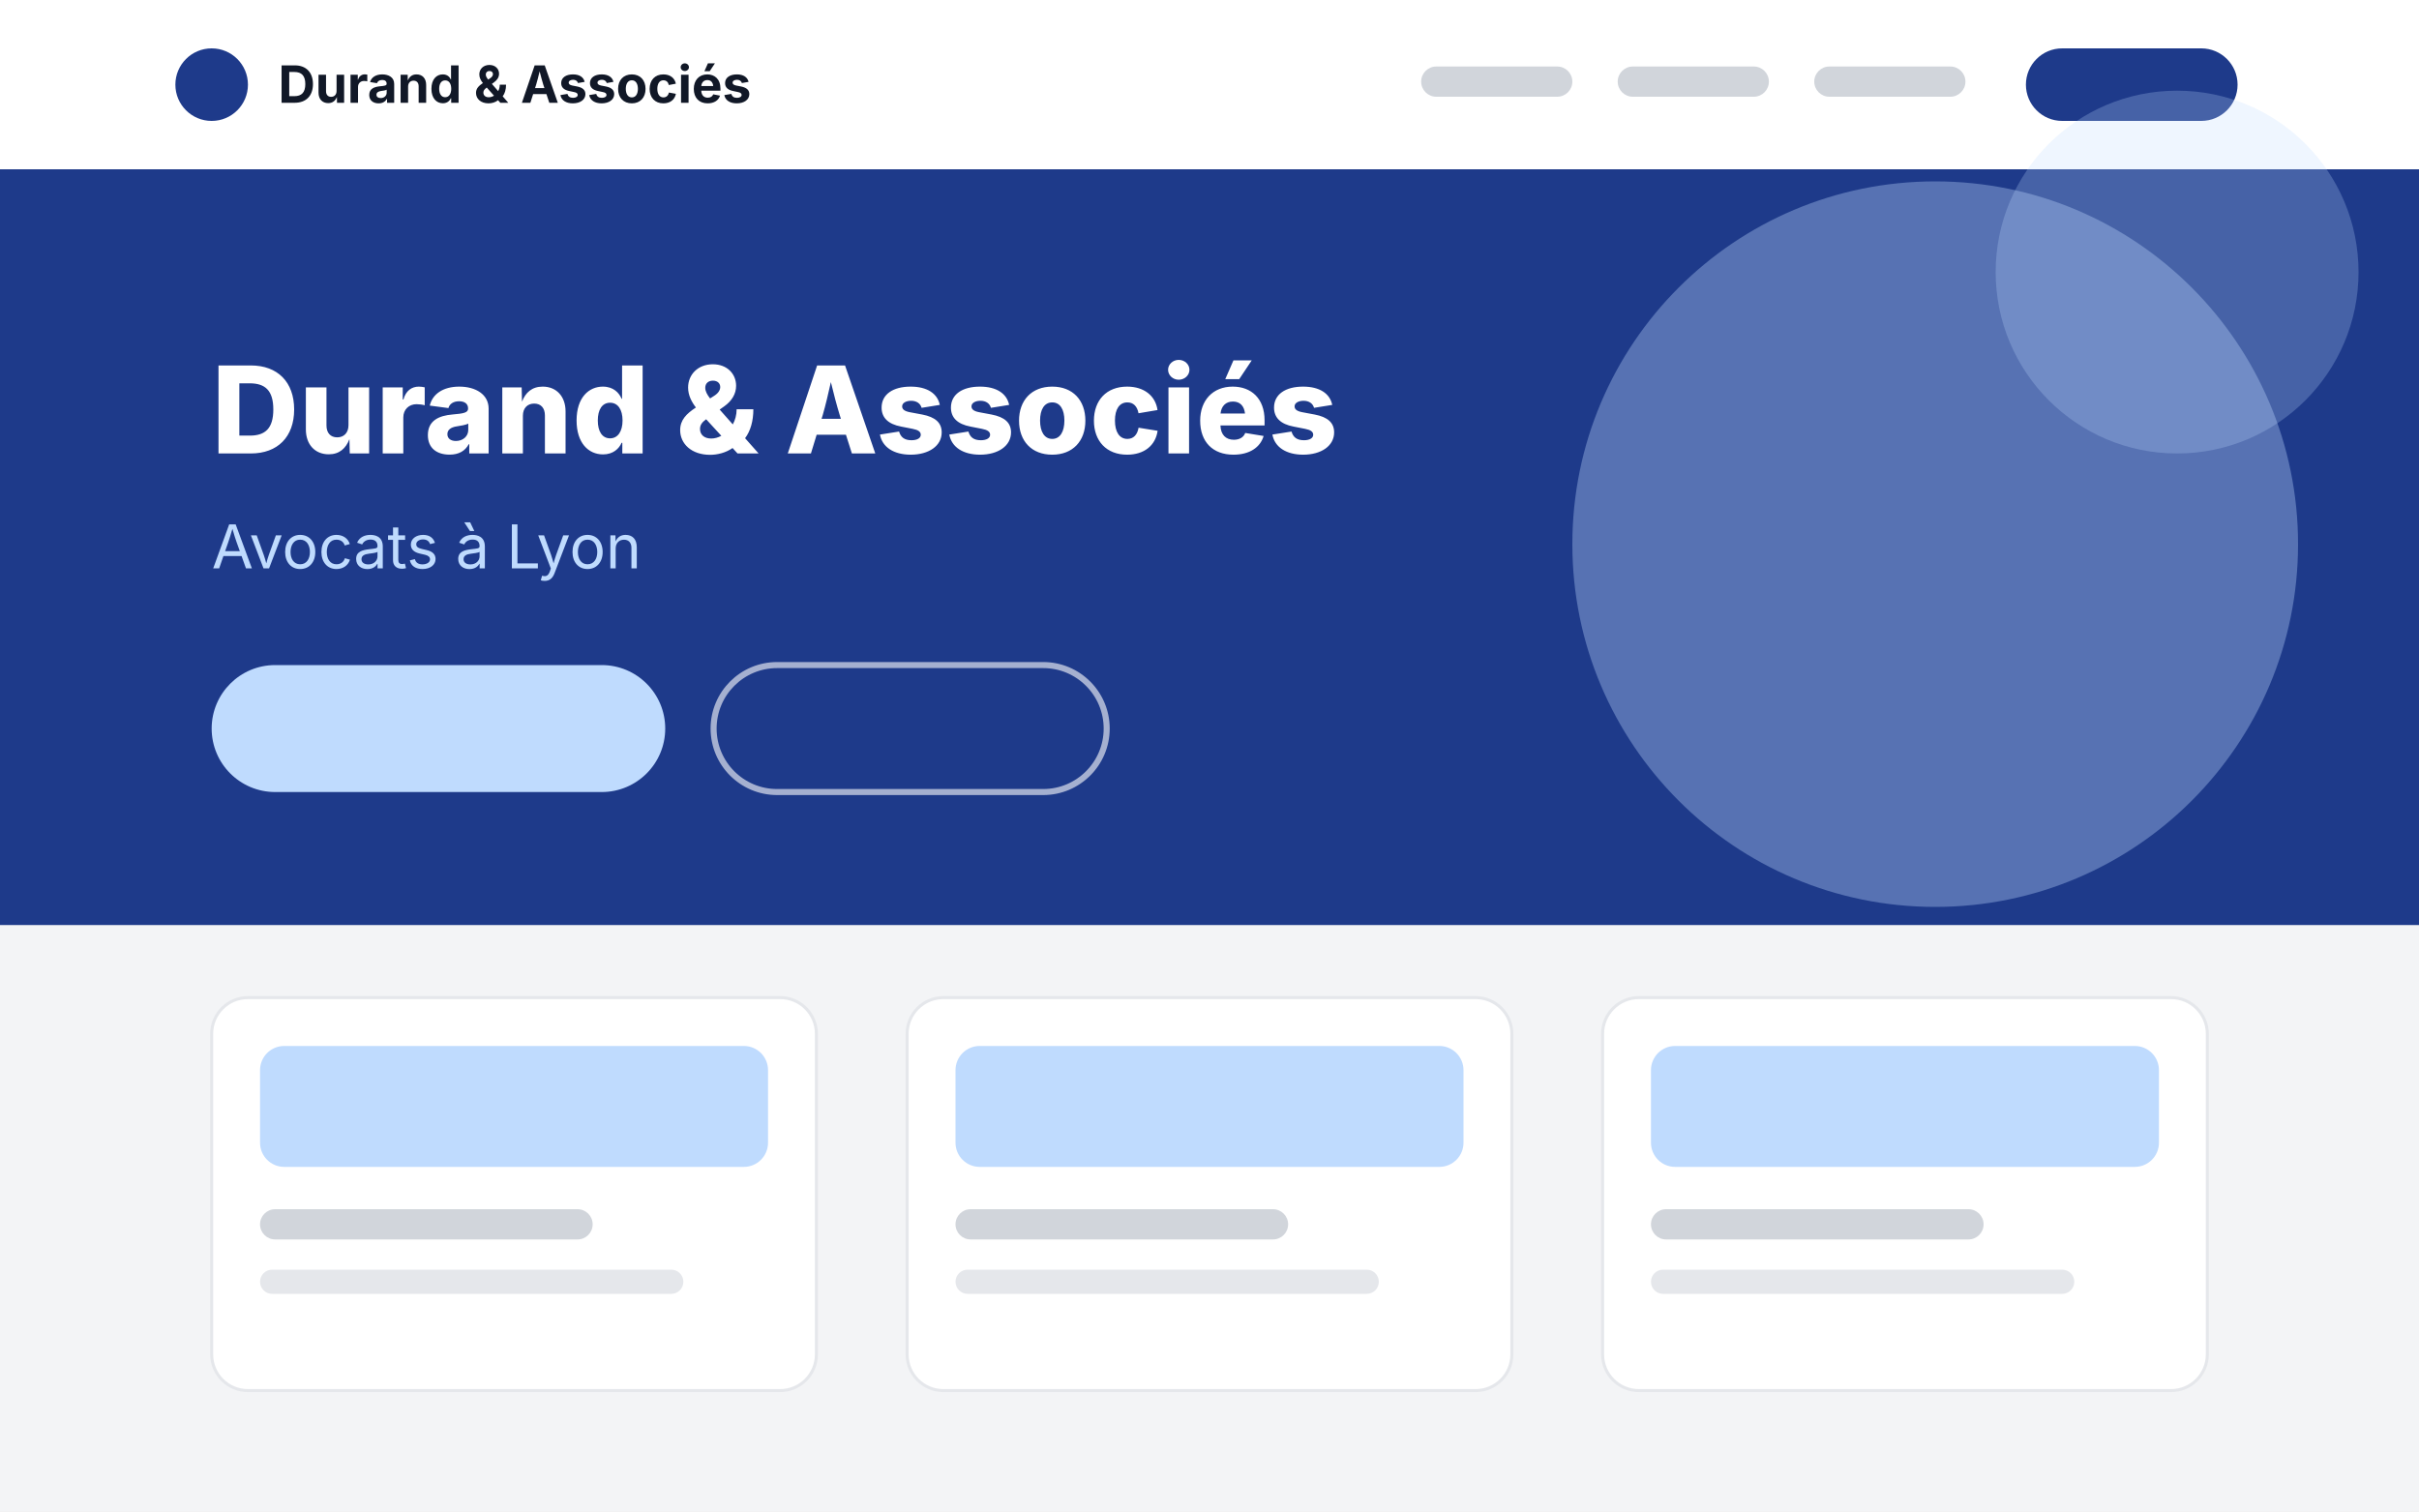
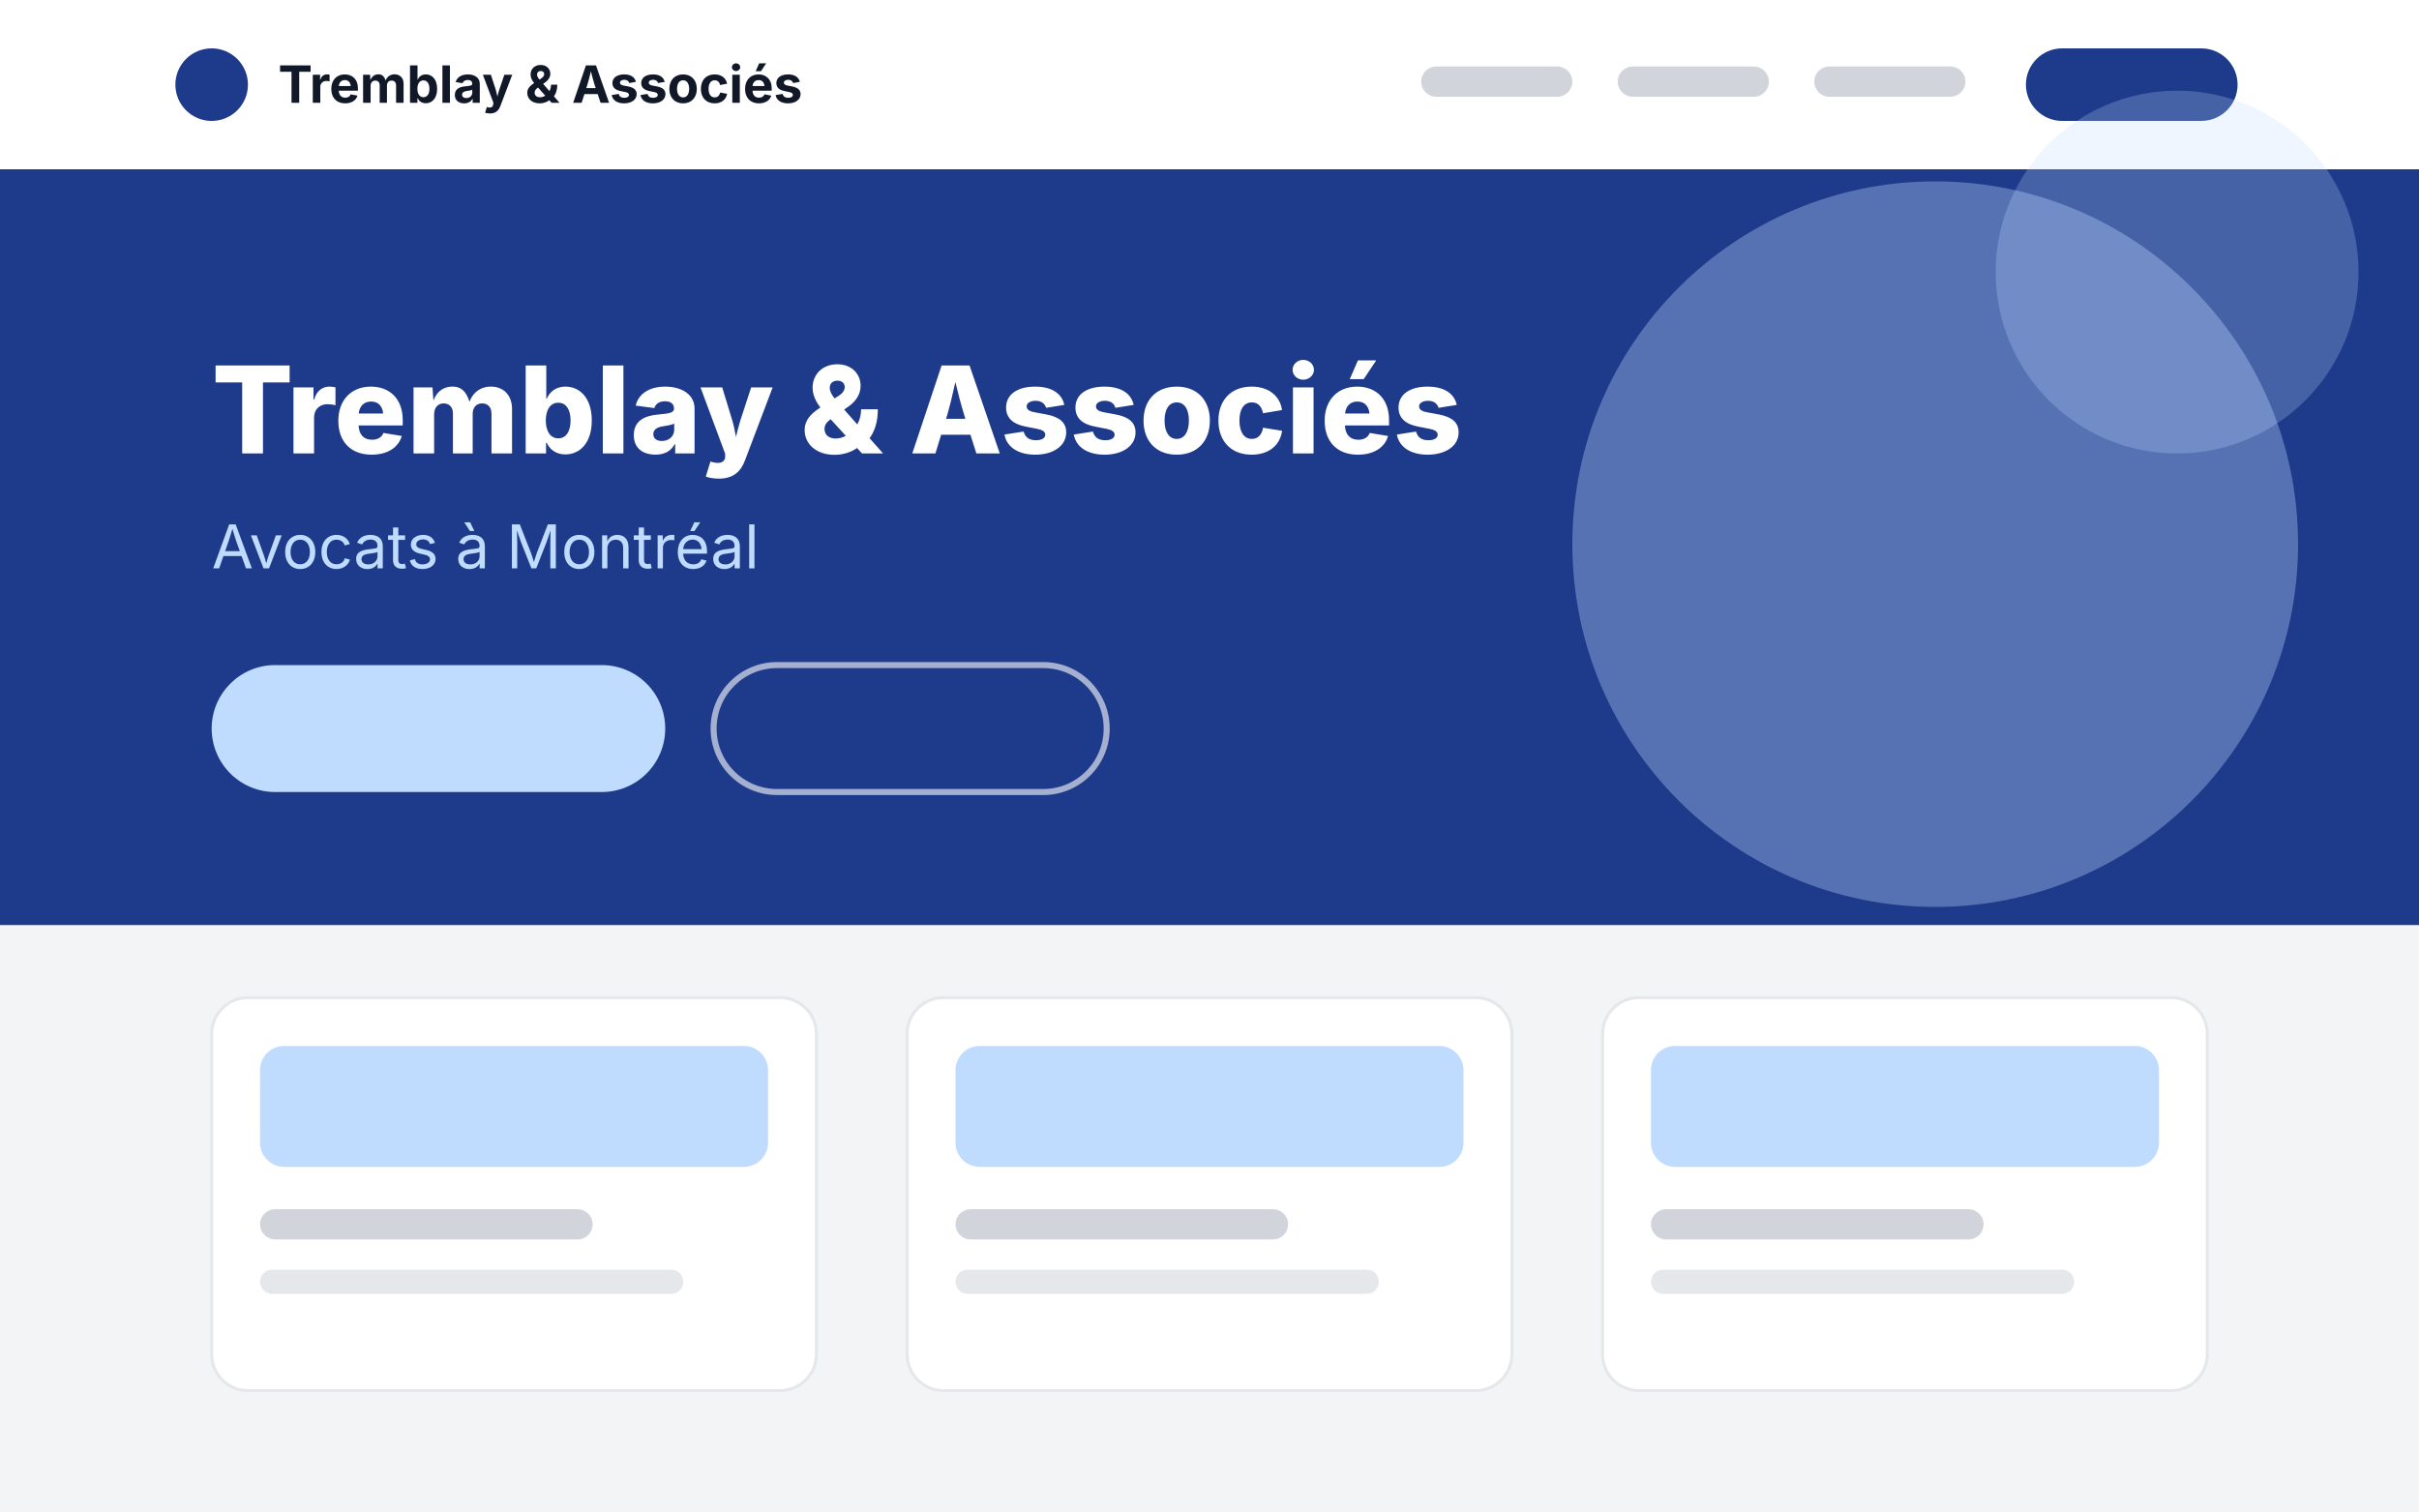
- <svg xmlns="http://www.w3.org/2000/svg" viewBox="0 0 800 500" role="img" aria-label="Maquette du site Durand &amp; Associés">
+ <svg xmlns="http://www.w3.org/2000/svg" viewBox="0 0 800 500" role="img" aria-label="Maquette du site Tremblay &amp; Associés">
  <rect width="800" height="500" fill="#f3f4f6" />
  <rect x="0" y="0" width="800" height="56" fill="#fff" />
  <circle cx="70" cy="28" r="12" fill="#1e3a8a" />
-   <text x="92" y="34" font-family="Inter,Arial,sans-serif" font-weight="700" font-size="17" fill="#111827">Durand &amp; Associés</text>
+   <text x="92" y="34" font-family="Inter,Arial,sans-serif" font-weight="700" font-size="17" fill="#111827">Tremblay &amp; Associés</text>
  <rect x="470" y="22" width="50" height="10" rx="5" fill="#d1d5db" />
  <rect x="535" y="22" width="50" height="10" rx="5" fill="#d1d5db" />
  <rect x="600" y="22" width="50" height="10" rx="5" fill="#d1d5db" />
  <rect x="670" y="16" width="70" height="24" rx="12" fill="#1e3a8a" />
  <rect x="0" y="56" width="800" height="250" fill="#1e3a8a" />
  <circle cx="640" cy="180" r="120" fill="#bfdbfe" opacity=".35" />
  <circle cx="720" cy="90" r="60" fill="#bfdbfe" opacity=".25" />
-   <text x="70" y="150" font-family="Inter,Arial,sans-serif" font-weight="800" font-size="40" fill="#fff">Durand &amp; Associés</text>
-   <text x="70" y="188" font-family="Inter,Arial,sans-serif" font-size="20" fill="#bfdbfe">Avocats à Lyon</text>
+   <text x="70" y="150" font-family="Inter,Arial,sans-serif" font-weight="800" font-size="40" fill="#fff">Tremblay &amp; Associés</text>
+   <text x="70" y="188" font-family="Inter,Arial,sans-serif" font-size="20" fill="#bfdbfe">Avocats à Montréal</text>
  <rect x="70" y="220" width="150" height="42" rx="21" fill="#bfdbfe" />
  <rect x="236" y="220" width="130" height="42" rx="21" fill="none" stroke="#fff" stroke-opacity=".6" stroke-width="2" />
  <rect x="70" y="330" width="200" height="130" rx="12" fill="#fff" stroke="#e5e7eb" />
  <rect x="86" y="346" width="168" height="40" rx="8" fill="#bfdbfe" />
  <rect x="86" y="400" width="110" height="10" rx="5" fill="#d1d5db" />
  <rect x="86" y="420" width="140" height="8" rx="4" fill="#e5e7eb" />
  <rect x="300" y="330" width="200" height="130" rx="12" fill="#fff" stroke="#e5e7eb" />
  <rect x="316" y="346" width="168" height="40" rx="8" fill="#bfdbfe" />
  <rect x="316" y="400" width="110" height="10" rx="5" fill="#d1d5db" />
  <rect x="316" y="420" width="140" height="8" rx="4" fill="#e5e7eb" />
  <rect x="530" y="330" width="200" height="130" rx="12" fill="#fff" stroke="#e5e7eb" />
  <rect x="546" y="346" width="168" height="40" rx="8" fill="#bfdbfe" />
  <rect x="546" y="400" width="110" height="10" rx="5" fill="#d1d5db" />
  <rect x="546" y="420" width="140" height="8" rx="4" fill="#e5e7eb" />
</svg>
